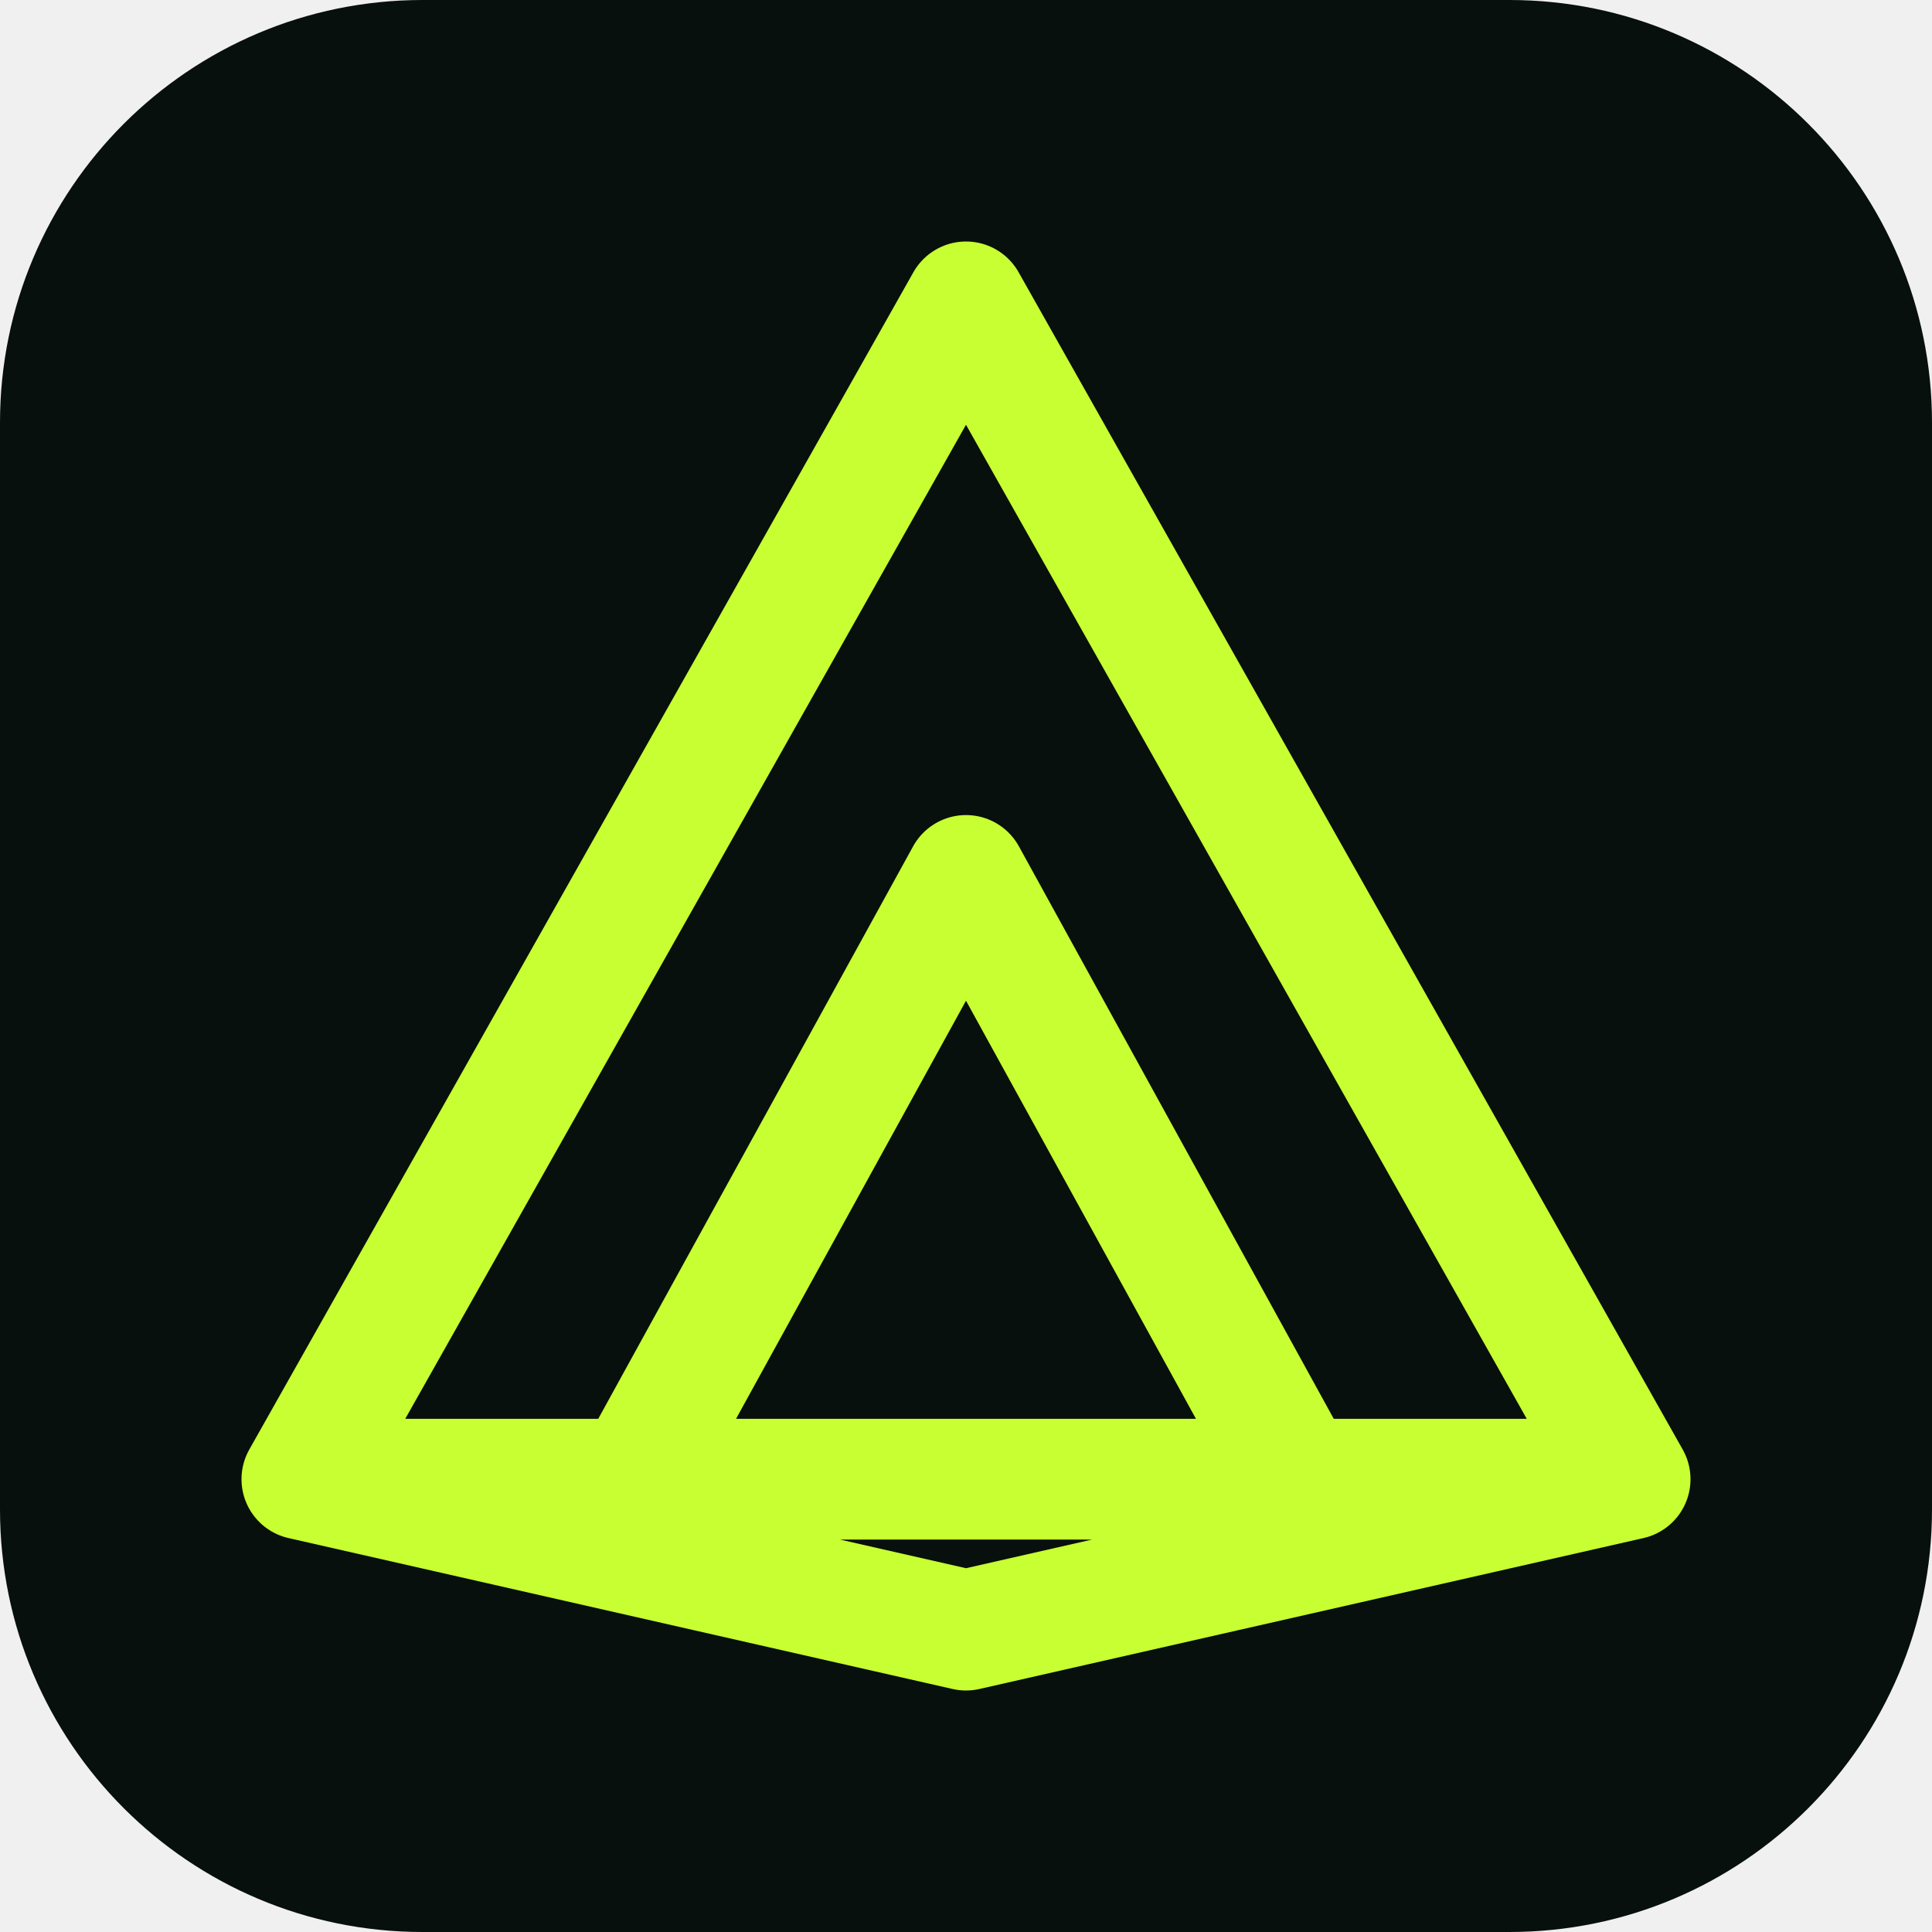
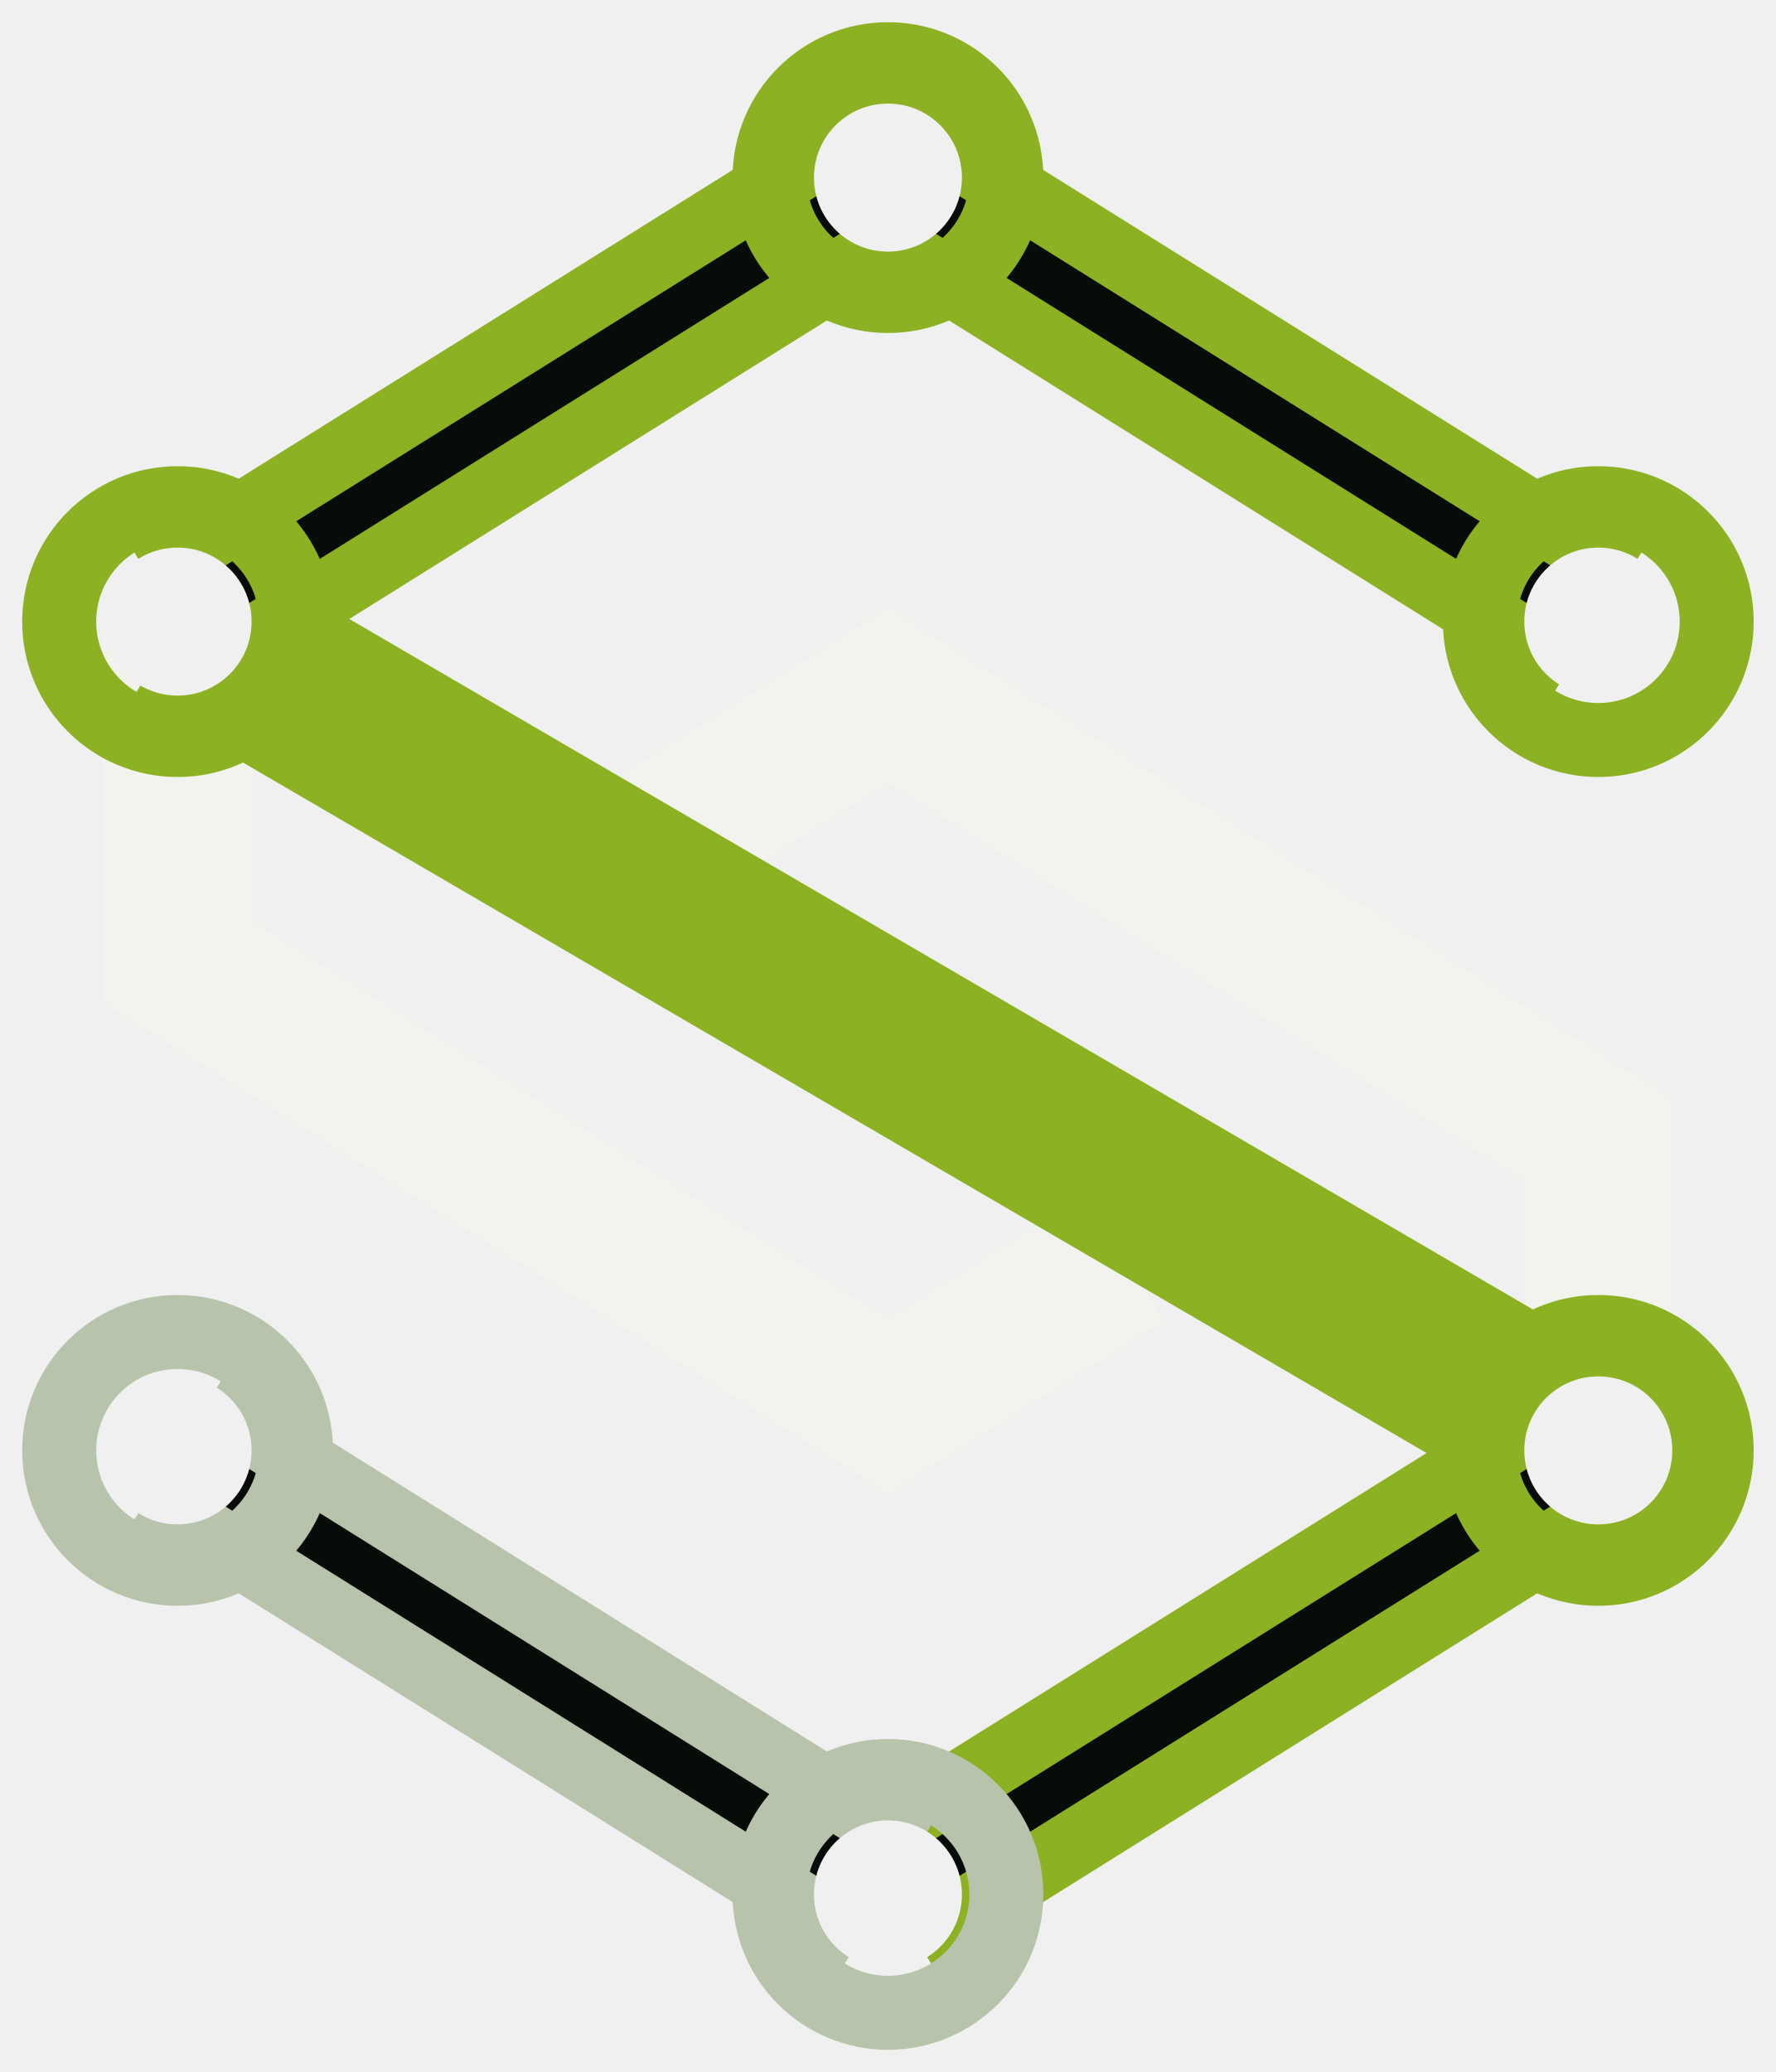
- <svg xmlns="http://www.w3.org/2000/svg" viewBox="0 0 64 64">
-   <rect width="64" height="64" rx="14" fill="#07100d" />
-   <path d="M10 49 32 10l22 39H10Zm11 0 11-20 11 20M10 49l22 5 22-5" fill="none" stroke="#c8ff32" stroke-width="4" stroke-linejoin="round" />
+ <svg xmlns="http://www.w3.org/2000/svg" width="120" height="140" viewBox="0 0 120 140" role="img" aria-label="StruvoCivil">
+   <defs>
+     <mask id="j">
+       <path d="M0 0H120V140H0Z" fill="white" />
+       <circle cx="60" cy="12" r="5" fill="black" />
+       <circle cx="12" cy="42" r="5" fill="black" />
+       <circle cx="108" cy="42" r="5" fill="black" />
+       <circle cx="108" cy="98" r="5" fill="black" />
+       <circle cx="60" cy="128" r="5" fill="black" />
+       <circle cx="12" cy="98" r="5" fill="black" />
+     </mask>
+   </defs>
+   <g mask="url(#j)">
+     <path d="M12 42V65L60 95L76 85M44 57L60 47L108 77V98" fill="none" stroke="#F2F3ED" stroke-width="10" stroke-linejoin="miter" />
+     <path d="M12 42L60 12L108 42M12 42L108 98L60 128" fill="none" stroke="#8CB223" stroke-width="12" stroke-linejoin="round" />
+     <path d="M12 98L60 128" fill="none" stroke="#B7C3AA" stroke-width="12" />
+     <path d="M12 42L60 12L108 42M108 98L60 128M12 98L60 128" fill="none" stroke="#080C08" stroke-width="3" />
+   </g>
+   <circle cx="60" cy="12" r="8" fill="none" stroke="#8CB223" stroke-width="5" />
+   <circle cx="12" cy="42" r="8" fill="none" stroke="#8CB223" stroke-width="5" />
+   <circle cx="108" cy="42" r="8" fill="none" stroke="#8CB223" stroke-width="5" />
+   <circle cx="108" cy="98" r="8" fill="none" stroke="#8CB223" stroke-width="5" />
+   <circle cx="60" cy="128" r="8" fill="none" stroke="#B7C3AA" stroke-width="5" />
+   <circle cx="12" cy="98" r="8" fill="none" stroke="#B7C3AA" stroke-width="5" />
</svg>
